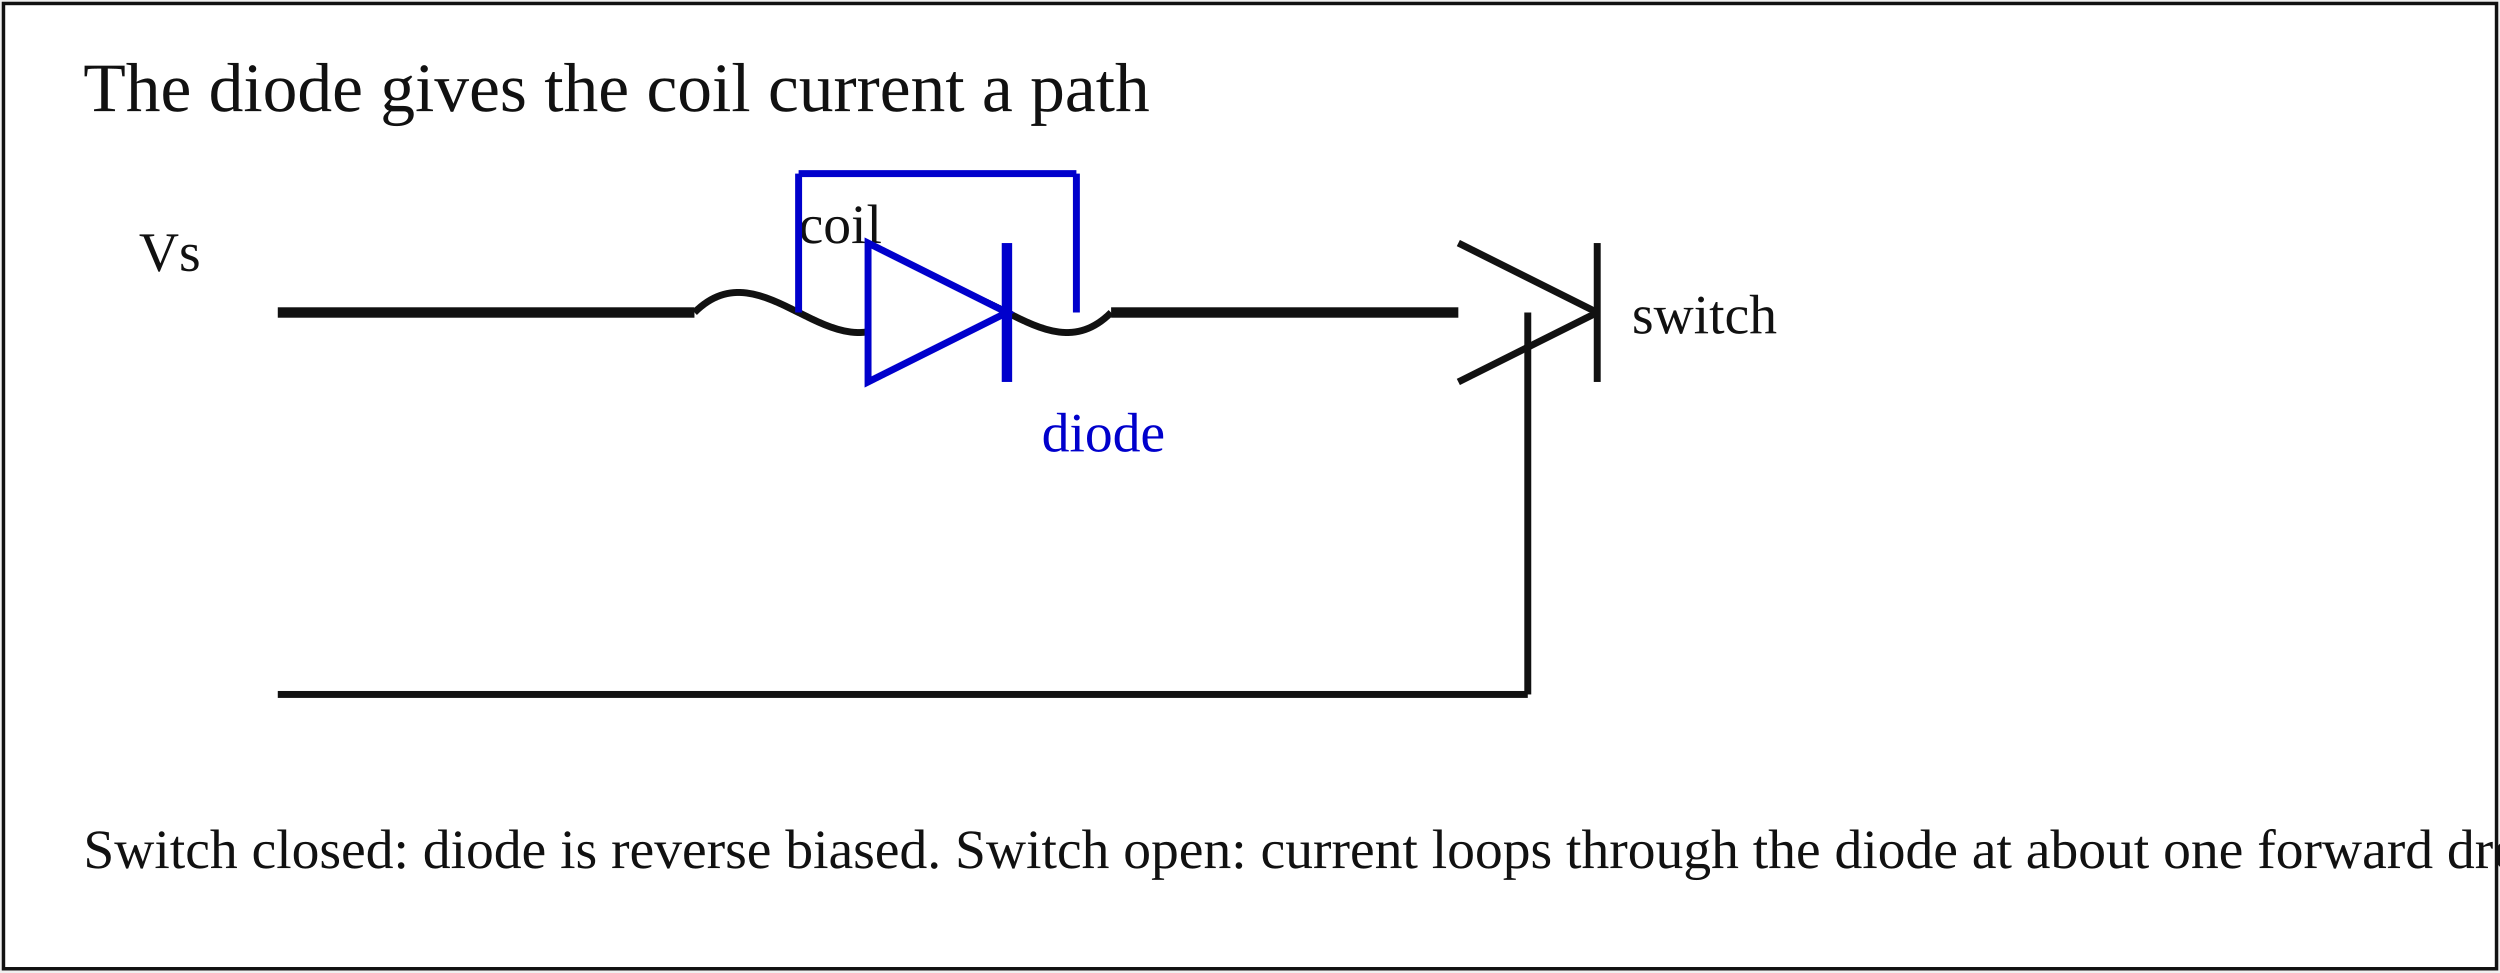
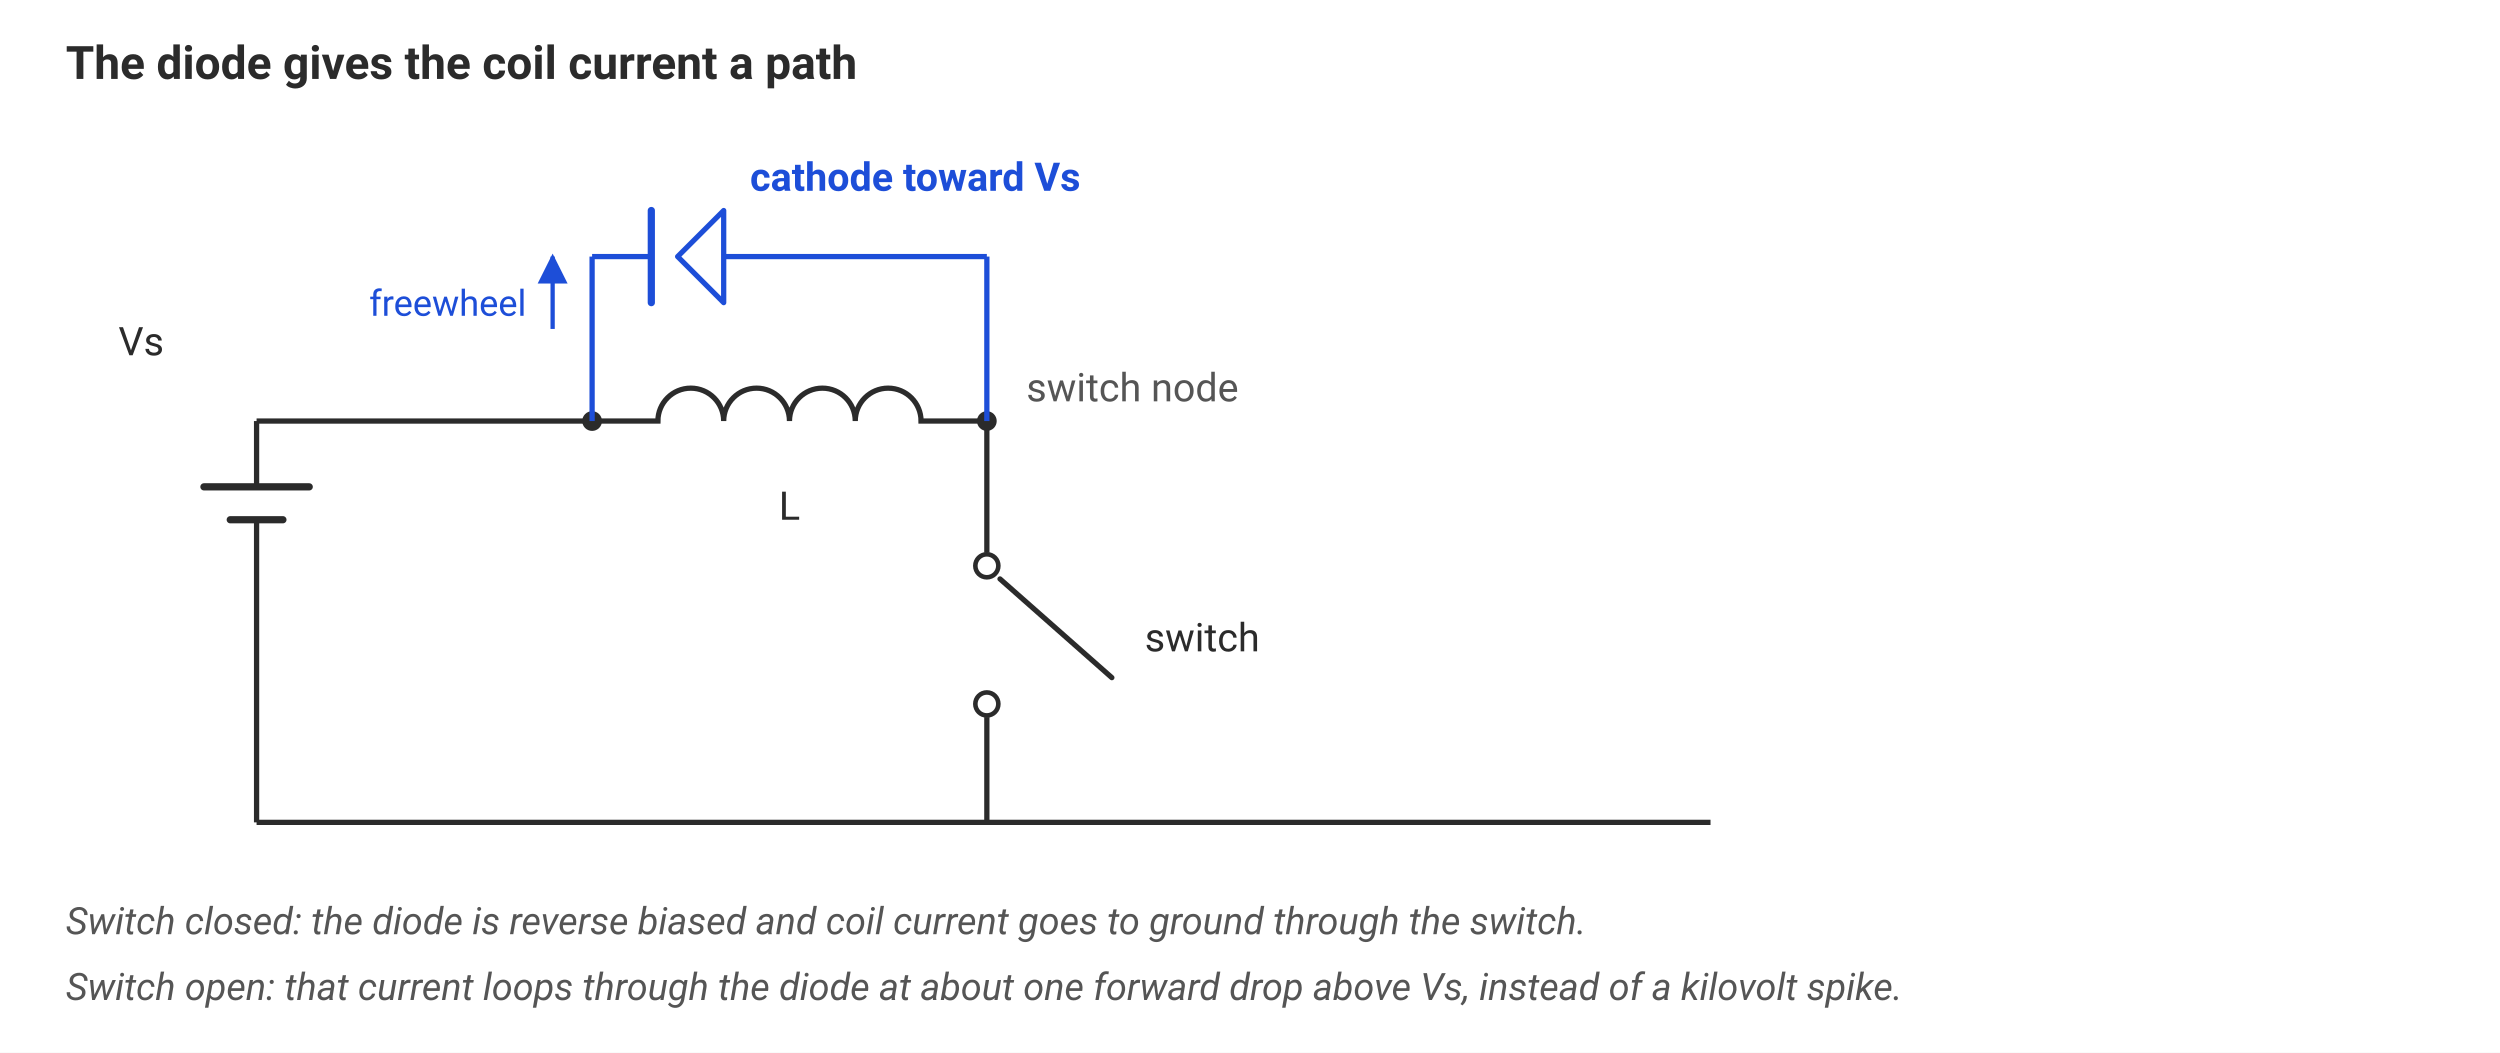
- <svg xmlns="http://www.w3.org/2000/svg" viewBox="0 0 720 280" role="img" aria-labelledby="fbTitle fbDesc" font-family="Georgia, 'Times New Roman', serif">
-   <rect x="1" y="1" width="718" height="278" fill="#fff" stroke="#111" />
-   <text x="24" y="32" font-size="20" fill="#111">The diode gives the coil current a path</text>
-   <text x="40" y="78" font-size="16" fill="#111">Vs</text>
-   <line x1="80" y1="90" x2="200" y2="90" stroke="#111" stroke-width="3" />
-   <path d="M200 90 C 220 70, 240 110, 260 90 C 280 70, 300 110, 320 90" fill="none" stroke="#111" stroke-width="2" />
-   <text x="230" y="70" font-size="16" fill="#111">coil</text>
-   <line x1="320" y1="90" x2="420" y2="90" stroke="#111" stroke-width="3" />
-   <line x1="420" y1="70" x2="460" y2="90" stroke="#111" stroke-width="2" />
-   <line x1="420" y1="110" x2="460" y2="90" stroke="#111" stroke-width="2" />
-   <line x1="460" y1="70" x2="460" y2="110" stroke="#111" stroke-width="2" />
-   <text x="470" y="96" font-size="16" fill="#111">switch</text>
-   <line x1="440" y1="90" x2="440" y2="200" stroke="#111" stroke-width="2" />
-   <line x1="80" y1="200" x2="440" y2="200" stroke="#111" stroke-width="2" />
-   <polygon points="250,70 290,90 250,110" fill="#fff" stroke="#0000cc" stroke-width="2" />
-   <line x1="290" y1="70" x2="290" y2="110" stroke="#0000cc" stroke-width="3" />
-   <text x="300" y="130" font-size="16" fill="#0000cc">diode</text>
-   <line x1="200" y1="90" x2="200" y2="90" stroke="#0000cc" stroke-width="2" />
-   <line x1="230" y1="90" x2="230" y2="50" stroke="#0000cc" stroke-width="2" />
-   <line x1="230" y1="50" x2="310" y2="50" stroke="#0000cc" stroke-width="2" />
-   <line x1="310" y1="50" x2="310" y2="90" stroke="#0000cc" stroke-width="2" />
-   <text x="24" y="250" font-size="16" fill="#111">Switch closed: diode is reverse biased. Switch open: current loops through the diode at about one forward drop.</text>
+ <svg xmlns="http://www.w3.org/2000/svg" viewBox="0 0 760 320" width="760" height="320" role="img" aria-labelledby="t d" font-family="system-ui,-apple-system,'Segoe UI',Roboto,Helvetica,Arial,sans-serif">
+   <defs>
+     <marker id="ah1d4ed8" viewBox="0 0 10 10" refX="9" refY="5" markerWidth="7" markerHeight="7" orient="auto-start-reverse">
+       <path d="M0,0L10,5L0,10z" fill="#1d4ed8" />
+     </marker>
+   </defs>
+   <rect width="760" height="320" fill="#ffffff" />
+   <text x="20" y="24" font-size="14" font-weight="600" fill="#2b2b2b">The diode gives the coil current a path</text>
+   <text x="36" y="108" font-size="12" fill="#2b2b2b">Vs</text>
+   <line x1="78" y1="128" x2="78" y2="148" stroke="#2b2b2b" stroke-width="1.6" />
+   <line x1="62" y1="148" x2="94" y2="148" stroke="#2b2b2b" stroke-width="2.2" stroke-linecap="round" />
+   <line x1="70" y1="158" x2="86" y2="158" stroke="#2b2b2b" stroke-width="2.2" stroke-linecap="round" />
+   <line x1="78" y1="158" x2="78" y2="250" stroke="#2b2b2b" stroke-width="1.6" />
+   <line x1="78" y1="250" x2="520" y2="250" stroke="#2b2b2b" stroke-width="1.6" />
+   <path d="M78,128 L180,128" stroke="#2b2b2b" stroke-width="1.6" fill="none" />
+   <circle cx="180" cy="128" r="3" fill="#2b2b2b" />
+   <path d="M180,128 L200,128 A10,10 0 0 1 220,128 A10,10 0 0 1 240,128 A10,10 0 0 1 260,128 A10,10 0 0 1 280,128 L300,128" stroke="#2b2b2b" stroke-width="1.6" fill="none" />
+   <text x="240" y="158" font-size="12" fill="#2b2b2b" text-anchor="middle">L</text>
+   <circle cx="300" cy="128" r="3" fill="#2b2b2b" />
+   <text x="312" y="122" font-size="12" fill="#555">switch node</text>
+   <line x1="300" y1="128" x2="300" y2="168" stroke="#2b2b2b" stroke-width="1.6" />
+   <circle cx="300" cy="172" r="3.5" fill="#ffffff" stroke="#2b2b2b" stroke-width="1.4" />
+   <line x1="304" y1="176" x2="338" y2="206" stroke="#2b2b2b" stroke-width="1.6" stroke-linecap="round" />
+   <circle cx="300" cy="214" r="3.5" fill="#ffffff" stroke="#2b2b2b" stroke-width="1.4" />
+   <line x1="300" y1="218" x2="300" y2="250" stroke="#2b2b2b" stroke-width="1.6" />
+   <text x="348" y="198" font-size="12" fill="#2b2b2b">switch</text>
+   <line x1="180" y1="128" x2="180" y2="78" stroke="#1d4ed8" stroke-width="1.6" />
+   <line x1="300" y1="128" x2="300" y2="78" stroke="#1d4ed8" stroke-width="1.6" />
+   <line x1="198" y1="64" x2="198" y2="92" stroke="#1d4ed8" stroke-width="2.2" stroke-linecap="round" />
+   <path d="M220,64 L220,92 L206,78 Z" fill="#ffffff" stroke="#1d4ed8" stroke-width="1.6" stroke-linejoin="round" />
+   <line x1="220" y1="78" x2="300" y2="78" stroke="#1d4ed8" stroke-width="1.6" />
+   <line x1="180" y1="78" x2="198" y2="78" stroke="#1d4ed8" stroke-width="1.6" />
+   <text x="228" y="58" font-size="12" font-weight="600" fill="#1d4ed8">cathode toward Vs</text>
+   <line x1="168" y1="100" x2="168" y2="78" stroke="#1d4ed8" stroke-width="1.3" marker-end="url(#ah1d4ed8)" />
+   <text x="160" y="96" font-size="11" fill="#1d4ed8" text-anchor="end">freewheel</text>
+   <text x="20" y="284" font-size="11.5" font-style="italic" fill="#555">Switch closed: the diode is reverse biased and coil current goes to ground through the switch.</text>
+   <text x="20" y="304" font-size="11.5" font-style="italic" fill="#555">Switch open: that current loops through the diode at about one forward drop above Vs, instead of a kilovolt spike.</text>
</svg>
